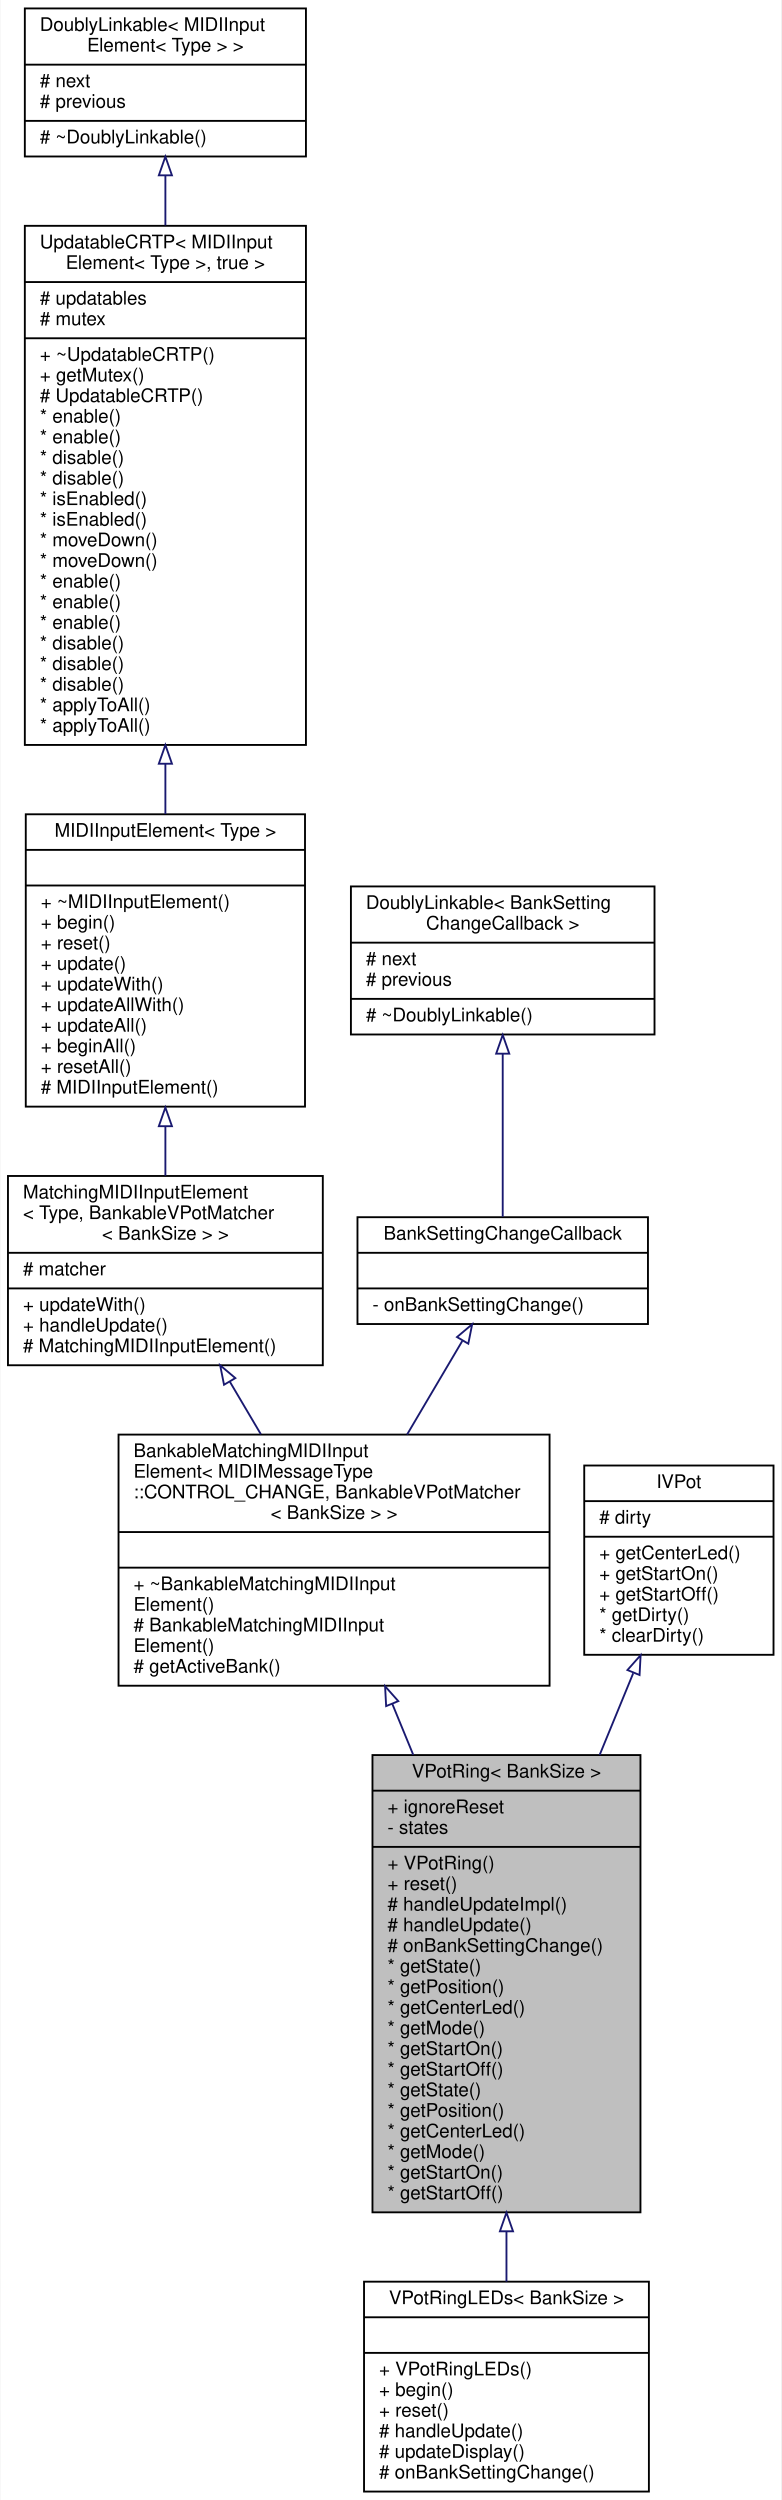
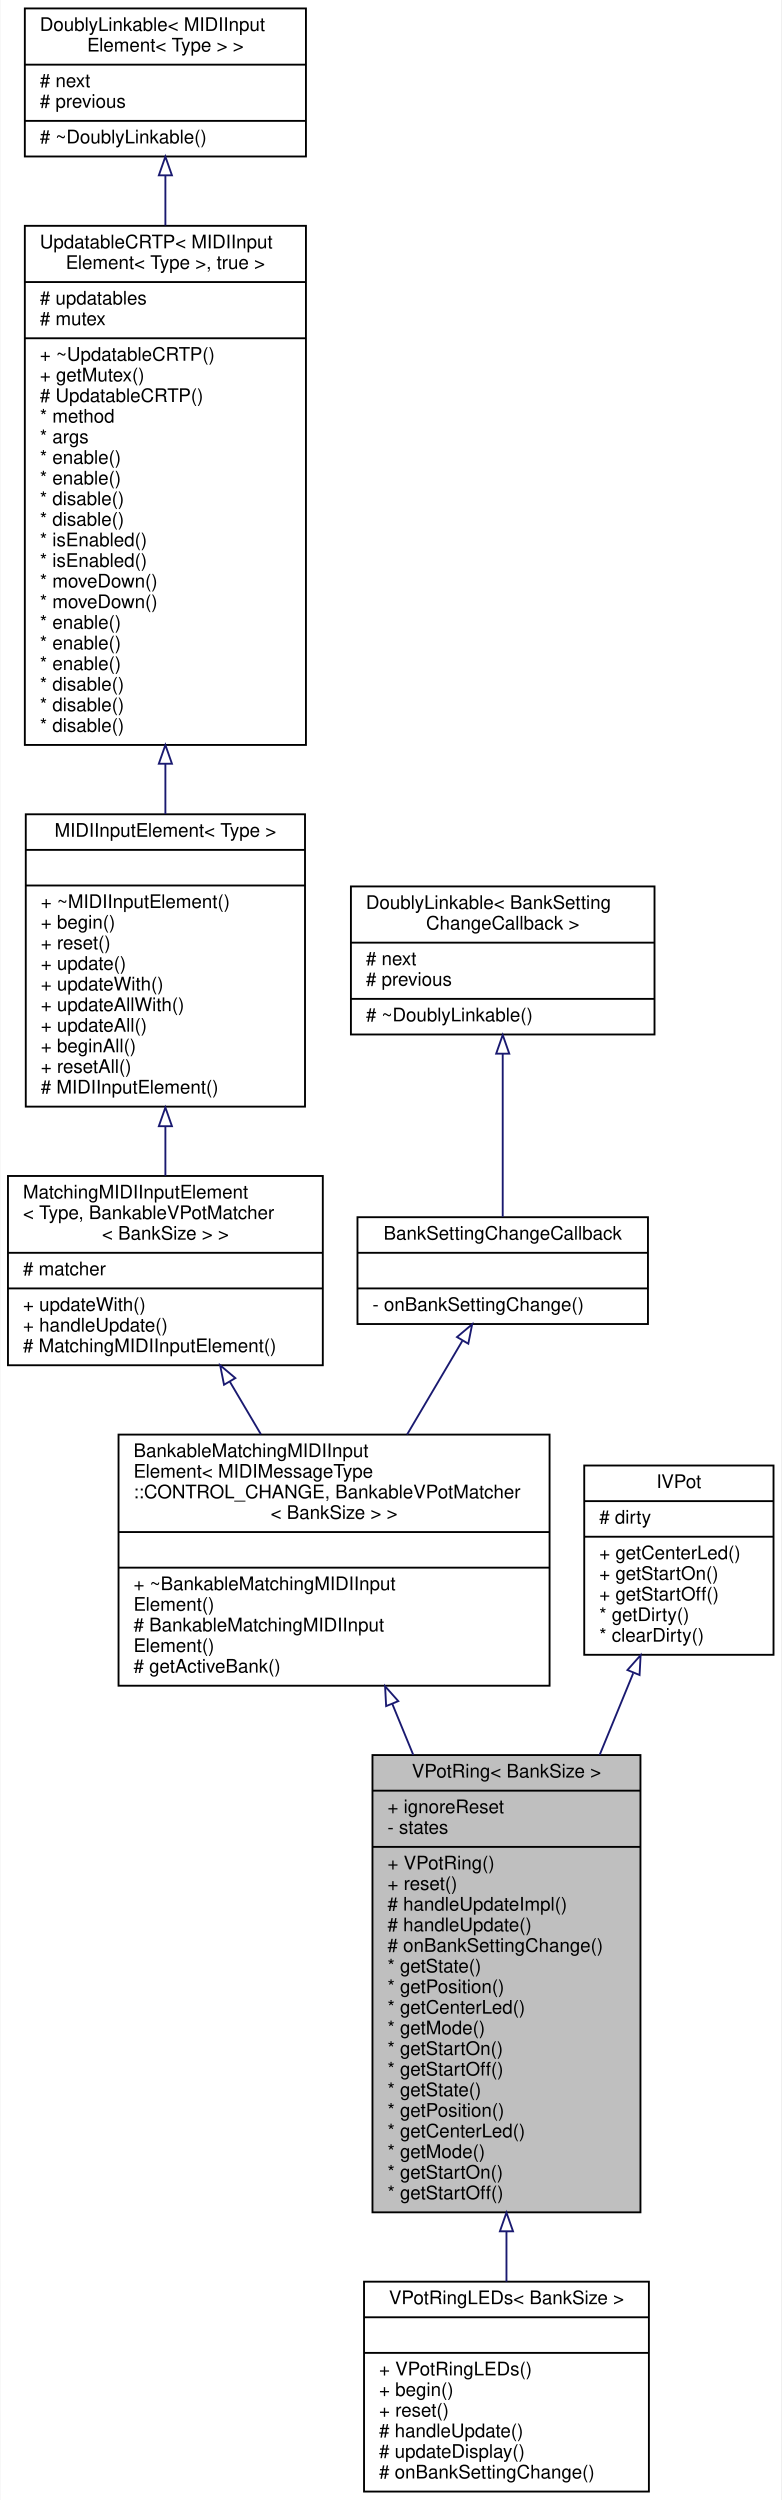
<svg xmlns="http://www.w3.org/2000/svg" xmlns:xlink="http://www.w3.org/1999/xlink" width="417pt" height="1334pt" viewBox="0.00 0.00 416.50 1334.00">
  <g id="graph0" class="graph" transform="scale(1 1) rotate(0) translate(4 1330)">
    <polygon fill="white" stroke="transparent" points="-4,4 -4,-1330 412.5,-1330 412.5,4 -4,4" />
    <g id="node1" class="node">
      <g id="a_node1">
        <a xlink:title="A MIDI input element that represents a Mackie Control Universal VPot ring.">
          <polygon fill="#bfbfbf" stroke="black" points="194.5,-149.5 194.5,-393.5 337.5,-393.5 337.5,-149.5 194.5,-149.5" />
          <text text-anchor="middle" x="266" y="-381.5" font-family="Helvetica,sans-Serif" font-size="10.00">VPotRing&lt; BankSize &gt;</text>
          <polyline fill="none" stroke="black" points="194.5,-374.5 337.5,-374.5 " />
          <text text-anchor="start" x="202.5" y="-362.5" font-family="Helvetica,sans-Serif" font-size="10.00">+ ignoreReset</text>
          <text text-anchor="start" x="202.5" y="-351.5" font-family="Helvetica,sans-Serif" font-size="10.00">- states</text>
          <polyline fill="none" stroke="black" points="194.5,-344.5 337.5,-344.5 " />
          <text text-anchor="start" x="202.5" y="-332.5" font-family="Helvetica,sans-Serif" font-size="10.00">+ VPotRing()</text>
          <text text-anchor="start" x="202.5" y="-321.5" font-family="Helvetica,sans-Serif" font-size="10.00">+ reset()</text>
          <text text-anchor="start" x="202.5" y="-310.5" font-family="Helvetica,sans-Serif" font-size="10.00"># handleUpdateImpl()</text>
          <text text-anchor="start" x="202.5" y="-299.5" font-family="Helvetica,sans-Serif" font-size="10.00"># handleUpdate()</text>
          <text text-anchor="start" x="202.5" y="-288.5" font-family="Helvetica,sans-Serif" font-size="10.00"># onBankSettingChange()</text>
          <text text-anchor="start" x="202.5" y="-277.5" font-family="Helvetica,sans-Serif" font-size="10.00">* getState()</text>
          <text text-anchor="start" x="202.5" y="-266.5" font-family="Helvetica,sans-Serif" font-size="10.00">* getPosition()</text>
          <text text-anchor="start" x="202.5" y="-255.5" font-family="Helvetica,sans-Serif" font-size="10.00">* getCenterLed()</text>
          <text text-anchor="start" x="202.5" y="-244.5" font-family="Helvetica,sans-Serif" font-size="10.00">* getMode()</text>
          <text text-anchor="start" x="202.5" y="-233.5" font-family="Helvetica,sans-Serif" font-size="10.00">* getStartOn()</text>
          <text text-anchor="start" x="202.5" y="-222.5" font-family="Helvetica,sans-Serif" font-size="10.00">* getStartOff()</text>
          <text text-anchor="start" x="202.5" y="-211.5" font-family="Helvetica,sans-Serif" font-size="10.00">* getState()</text>
          <text text-anchor="start" x="202.5" y="-200.5" font-family="Helvetica,sans-Serif" font-size="10.00">* getPosition()</text>
          <text text-anchor="start" x="202.5" y="-189.5" font-family="Helvetica,sans-Serif" font-size="10.00">* getCenterLed()</text>
          <text text-anchor="start" x="202.5" y="-178.5" font-family="Helvetica,sans-Serif" font-size="10.00">* getMode()</text>
          <text text-anchor="start" x="202.5" y="-167.5" font-family="Helvetica,sans-Serif" font-size="10.00">* getStartOn()</text>
          <text text-anchor="start" x="202.5" y="-156.5" font-family="Helvetica,sans-Serif" font-size="10.00">* getStartOff()</text>
        </a>
      </g>
    </g>
    <g id="node10" class="node">
      <g id="a_node10">
        <a xlink:href="../../d2/d89/classMCU_1_1Bankable_1_1VPotRingLEDs.html" target="_top" xlink:title="A MIDI input element that represents a Mackie Control Universal VPot ring and displays its value usin...">
          <polygon fill="white" stroke="black" points="190,-0.5 190,-112.5 342,-112.5 342,-0.5 190,-0.5" />
          <text text-anchor="middle" x="266" y="-100.5" font-family="Helvetica,sans-Serif" font-size="10.00">VPotRingLEDs&lt; BankSize &gt;</text>
          <polyline fill="none" stroke="black" points="190,-93.5 342,-93.5 " />
          <text text-anchor="middle" x="266" y="-81.5" font-family="Helvetica,sans-Serif" font-size="10.00"> </text>
          <polyline fill="none" stroke="black" points="190,-74.5 342,-74.5 " />
          <text text-anchor="start" x="198" y="-62.5" font-family="Helvetica,sans-Serif" font-size="10.00">+ VPotRingLEDs()</text>
          <text text-anchor="start" x="198" y="-51.5" font-family="Helvetica,sans-Serif" font-size="10.00">+ begin()</text>
          <text text-anchor="start" x="198" y="-40.5" font-family="Helvetica,sans-Serif" font-size="10.00">+ reset()</text>
          <text text-anchor="start" x="198" y="-29.5" font-family="Helvetica,sans-Serif" font-size="10.00"># handleUpdate()</text>
          <text text-anchor="start" x="198" y="-18.5" font-family="Helvetica,sans-Serif" font-size="10.00"># updateDisplay()</text>
          <text text-anchor="start" x="198" y="-7.5" font-family="Helvetica,sans-Serif" font-size="10.00"># onBankSettingChange()</text>
        </a>
      </g>
    </g>
    <g id="edge9" class="edge">
      <path fill="none" stroke="midnightblue" d="M266,-139.23C266,-129.96 266,-120.95 266,-112.51" />
      <polygon fill="none" stroke="midnightblue" points="262.5,-139.38 266,-149.38 269.5,-139.38 262.5,-139.38" />
    </g>
    <g id="node2" class="node">
      <g id="a_node2">
        <a xlink:href="../../d9/dc0/classBankableMatchingMIDIInputElement.html" target="_top" xlink:title=" ">
          <polygon fill="white" stroke="black" points="59,-430.5 59,-564.5 289,-564.5 289,-430.5 59,-430.5" />
          <text text-anchor="start" x="67" y="-552.5" font-family="Helvetica,sans-Serif" font-size="10.00">BankableMatchingMIDIInput</text>
          <text text-anchor="start" x="67" y="-541.5" font-family="Helvetica,sans-Serif" font-size="10.00">Element&lt; MIDIMessageType</text>
          <text text-anchor="start" x="67" y="-530.5" font-family="Helvetica,sans-Serif" font-size="10.00">::CONTROL_CHANGE, BankableVPotMatcher</text>
          <text text-anchor="middle" x="174" y="-519.5" font-family="Helvetica,sans-Serif" font-size="10.00">&lt; BankSize &gt; &gt;</text>
          <polyline fill="none" stroke="black" points="59,-512.5 289,-512.5 " />
          <text text-anchor="middle" x="174" y="-500.5" font-family="Helvetica,sans-Serif" font-size="10.00"> </text>
          <polyline fill="none" stroke="black" points="59,-493.5 289,-493.5 " />
          <text text-anchor="start" x="67" y="-481.5" font-family="Helvetica,sans-Serif" font-size="10.00">+ ~BankableMatchingMIDIInput</text>
          <text text-anchor="start" x="67" y="-470.5" font-family="Helvetica,sans-Serif" font-size="10.00">Element()</text>
          <text text-anchor="start" x="67" y="-459.5" font-family="Helvetica,sans-Serif" font-size="10.00"># BankableMatchingMIDIInput</text>
          <text text-anchor="start" x="67" y="-448.5" font-family="Helvetica,sans-Serif" font-size="10.00">Element()</text>
          <text text-anchor="start" x="67" y="-437.5" font-family="Helvetica,sans-Serif" font-size="10.00"># getActiveBank()</text>
        </a>
      </g>
    </g>
    <g id="edge1" class="edge">
      <path fill="none" stroke="midnightblue" d="M205.09,-420.79C208.71,-411.99 212.46,-402.85 216.25,-393.63" />
      <polygon fill="none" stroke="midnightblue" points="201.79,-419.62 201.23,-430.2 208.27,-422.28 201.79,-419.62" />
    </g>
    <g id="node3" class="node">
      <g id="a_node3">
        <a xlink:href="../../d5/dae/classMatchingMIDIInputElement.html" target="_top" xlink:title=" ">
          <polygon fill="white" stroke="black" points="0,-601.5 0,-702.5 168,-702.5 168,-601.5 0,-601.5" />
          <text text-anchor="start" x="8" y="-690.5" font-family="Helvetica,sans-Serif" font-size="10.00">MatchingMIDIInputElement</text>
          <text text-anchor="start" x="8" y="-679.5" font-family="Helvetica,sans-Serif" font-size="10.00">&lt; Type, BankableVPotMatcher</text>
          <text text-anchor="middle" x="84" y="-668.5" font-family="Helvetica,sans-Serif" font-size="10.00">&lt; BankSize &gt; &gt;</text>
          <polyline fill="none" stroke="black" points="0,-661.5 168,-661.5 " />
          <text text-anchor="start" x="8" y="-649.5" font-family="Helvetica,sans-Serif" font-size="10.00"># matcher</text>
          <polyline fill="none" stroke="black" points="0,-642.5 168,-642.5 " />
          <text text-anchor="start" x="8" y="-630.5" font-family="Helvetica,sans-Serif" font-size="10.00">+ updateWith()</text>
          <text text-anchor="start" x="8" y="-619.5" font-family="Helvetica,sans-Serif" font-size="10.00">+ handleUpdate()</text>
          <text text-anchor="start" x="8" y="-608.5" font-family="Helvetica,sans-Serif" font-size="10.00"># MatchingMIDIInputElement()</text>
        </a>
      </g>
    </g>
    <g id="edge2" class="edge">
      <path fill="none" stroke="midnightblue" d="M118.34,-592.81C123.77,-583.61 129.42,-574.05 134.94,-564.69" />
      <polygon fill="none" stroke="midnightblue" points="115.29,-591.1 113.22,-601.49 121.32,-594.65 115.29,-591.1" />
    </g>
    <g id="node4" class="node">
      <g id="a_node4">
        <a xlink:href="../../d9/db1/classMIDIInputElement.html" target="_top" xlink:title="A class for objects that listen for incoming MIDI events.">
          <polygon fill="white" stroke="black" points="9.5,-739.5 9.5,-895.5 158.5,-895.5 158.5,-739.5 9.5,-739.5" />
          <text text-anchor="middle" x="84" y="-883.5" font-family="Helvetica,sans-Serif" font-size="10.00">MIDIInputElement&lt; Type &gt;</text>
          <polyline fill="none" stroke="black" points="9.5,-876.5 158.5,-876.5 " />
          <text text-anchor="middle" x="84" y="-864.5" font-family="Helvetica,sans-Serif" font-size="10.00"> </text>
          <polyline fill="none" stroke="black" points="9.5,-857.5 158.5,-857.5 " />
          <text text-anchor="start" x="17.5" y="-845.5" font-family="Helvetica,sans-Serif" font-size="10.00">+ ~MIDIInputElement()</text>
          <text text-anchor="start" x="17.5" y="-834.5" font-family="Helvetica,sans-Serif" font-size="10.00">+ begin()</text>
          <text text-anchor="start" x="17.5" y="-823.5" font-family="Helvetica,sans-Serif" font-size="10.00">+ reset()</text>
          <text text-anchor="start" x="17.5" y="-812.5" font-family="Helvetica,sans-Serif" font-size="10.00">+ update()</text>
          <text text-anchor="start" x="17.5" y="-801.5" font-family="Helvetica,sans-Serif" font-size="10.00">+ updateWith()</text>
          <text text-anchor="start" x="17.5" y="-790.5" font-family="Helvetica,sans-Serif" font-size="10.00">+ updateAllWith()</text>
          <text text-anchor="start" x="17.5" y="-779.5" font-family="Helvetica,sans-Serif" font-size="10.00">+ updateAll()</text>
          <text text-anchor="start" x="17.5" y="-768.5" font-family="Helvetica,sans-Serif" font-size="10.00">+ beginAll()</text>
          <text text-anchor="start" x="17.5" y="-757.5" font-family="Helvetica,sans-Serif" font-size="10.00">+ resetAll()</text>
          <text text-anchor="start" x="17.5" y="-746.5" font-family="Helvetica,sans-Serif" font-size="10.00"># MIDIInputElement()</text>
        </a>
      </g>
    </g>
    <g id="edge3" class="edge">
      <path fill="none" stroke="midnightblue" d="M84,-728.9C84,-719.91 84,-711.02 84,-702.66" />
      <polygon fill="none" stroke="midnightblue" points="80.5,-729.06 84,-739.06 87.5,-729.06 80.5,-729.06" />
    </g>
    <g id="node5" class="node">
      <g id="a_node5">
        <a xlink:href="../../d8/d1a/classAH_1_1UpdatableCRTP.html" target="_top" xlink:title=" ">
          <polygon fill="white" stroke="black" points="9,-932.5 9,-1209.5 159,-1209.5 159,-932.5 9,-932.5" />
          <text text-anchor="start" x="17" y="-1197.5" font-family="Helvetica,sans-Serif" font-size="10.00">UpdatableCRTP&lt; MIDIInput</text>
          <text text-anchor="middle" x="84" y="-1186.5" font-family="Helvetica,sans-Serif" font-size="10.00">Element&lt; Type &gt;, true &gt;</text>
          <polyline fill="none" stroke="black" points="9,-1179.5 159,-1179.5 " />
          <text text-anchor="start" x="17" y="-1167.5" font-family="Helvetica,sans-Serif" font-size="10.00"># updatables</text>
          <text text-anchor="start" x="17" y="-1156.5" font-family="Helvetica,sans-Serif" font-size="10.00"># mutex</text>
          <polyline fill="none" stroke="black" points="9,-1149.5 159,-1149.5 " />
          <text text-anchor="start" x="17" y="-1137.5" font-family="Helvetica,sans-Serif" font-size="10.00">+ ~UpdatableCRTP()</text>
          <text text-anchor="start" x="17" y="-1126.5" font-family="Helvetica,sans-Serif" font-size="10.00">+ getMutex()</text>
          <text text-anchor="start" x="17" y="-1115.5" font-family="Helvetica,sans-Serif" font-size="10.00"># UpdatableCRTP()</text>
-           <text text-anchor="start" x="17" y="-1104.5" font-family="Helvetica,sans-Serif" font-size="10.00">* enable()</text>
-           <text text-anchor="start" x="17" y="-1093.5" font-family="Helvetica,sans-Serif" font-size="10.00">* enable()</text>
-           <text text-anchor="start" x="17" y="-1082.5" font-family="Helvetica,sans-Serif" font-size="10.00">* disable()</text>
-           <text text-anchor="start" x="17" y="-1071.5" font-family="Helvetica,sans-Serif" font-size="10.00">* disable()</text>
-           <text text-anchor="start" x="17" y="-1060.5" font-family="Helvetica,sans-Serif" font-size="10.00">* isEnabled()</text>
-           <text text-anchor="start" x="17" y="-1049.5" font-family="Helvetica,sans-Serif" font-size="10.00">* isEnabled()</text>
-           <text text-anchor="start" x="17" y="-1038.5" font-family="Helvetica,sans-Serif" font-size="10.00">* moveDown()</text>
-           <text text-anchor="start" x="17" y="-1027.5" font-family="Helvetica,sans-Serif" font-size="10.00">* moveDown()</text>
-           <text text-anchor="start" x="17" y="-1016.5" font-family="Helvetica,sans-Serif" font-size="10.00">* enable()</text>
-           <text text-anchor="start" x="17" y="-1005.5" font-family="Helvetica,sans-Serif" font-size="10.00">* enable()</text>
+           <text text-anchor="start" x="17" y="-1104.5" font-family="Helvetica,sans-Serif" font-size="10.00">* method</text>
+           <text text-anchor="start" x="17" y="-1093.5" font-family="Helvetica,sans-Serif" font-size="10.00">* args</text>
+           <text text-anchor="start" x="17" y="-1082.5" font-family="Helvetica,sans-Serif" font-size="10.00">* enable()</text>
+           <text text-anchor="start" x="17" y="-1071.5" font-family="Helvetica,sans-Serif" font-size="10.00">* enable()</text>
+           <text text-anchor="start" x="17" y="-1060.5" font-family="Helvetica,sans-Serif" font-size="10.00">* disable()</text>
+           <text text-anchor="start" x="17" y="-1049.5" font-family="Helvetica,sans-Serif" font-size="10.00">* disable()</text>
+           <text text-anchor="start" x="17" y="-1038.5" font-family="Helvetica,sans-Serif" font-size="10.00">* isEnabled()</text>
+           <text text-anchor="start" x="17" y="-1027.5" font-family="Helvetica,sans-Serif" font-size="10.00">* isEnabled()</text>
+           <text text-anchor="start" x="17" y="-1016.5" font-family="Helvetica,sans-Serif" font-size="10.00">* moveDown()</text>
+           <text text-anchor="start" x="17" y="-1005.5" font-family="Helvetica,sans-Serif" font-size="10.00">* moveDown()</text>
          <text text-anchor="start" x="17" y="-994.5" font-family="Helvetica,sans-Serif" font-size="10.00">* enable()</text>
-           <text text-anchor="start" x="17" y="-983.5" font-family="Helvetica,sans-Serif" font-size="10.00">* disable()</text>
-           <text text-anchor="start" x="17" y="-972.5" font-family="Helvetica,sans-Serif" font-size="10.00">* disable()</text>
+           <text text-anchor="start" x="17" y="-983.5" font-family="Helvetica,sans-Serif" font-size="10.00">* enable()</text>
+           <text text-anchor="start" x="17" y="-972.5" font-family="Helvetica,sans-Serif" font-size="10.00">* enable()</text>
          <text text-anchor="start" x="17" y="-961.5" font-family="Helvetica,sans-Serif" font-size="10.00">* disable()</text>
-           <text text-anchor="start" x="17" y="-950.5" font-family="Helvetica,sans-Serif" font-size="10.00">* applyToAll()</text>
-           <text text-anchor="start" x="17" y="-939.5" font-family="Helvetica,sans-Serif" font-size="10.00">* applyToAll()</text>
+           <text text-anchor="start" x="17" y="-950.5" font-family="Helvetica,sans-Serif" font-size="10.00">* disable()</text>
+           <text text-anchor="start" x="17" y="-939.5" font-family="Helvetica,sans-Serif" font-size="10.00">* disable()</text>
        </a>
      </g>
    </g>
    <g id="edge4" class="edge">
      <path fill="none" stroke="midnightblue" d="M84,-922.47C84,-913.29 84,-904.28 84,-895.62" />
      <polygon fill="none" stroke="midnightblue" points="80.5,-922.48 84,-932.48 87.5,-922.48 80.5,-922.48" />
    </g>
    <g id="node6" class="node">
      <g id="a_node6">
        <a xlink:href="../../d4/d23/classDoublyLinkable.html" target="_top" xlink:title=" ">
          <polygon fill="white" stroke="black" points="9,-1246.5 9,-1325.5 159,-1325.5 159,-1246.5 9,-1246.5" />
          <text text-anchor="start" x="17" y="-1313.5" font-family="Helvetica,sans-Serif" font-size="10.00">DoublyLinkable&lt; MIDIInput</text>
          <text text-anchor="middle" x="84" y="-1302.5" font-family="Helvetica,sans-Serif" font-size="10.00">Element&lt; Type &gt; &gt;</text>
          <polyline fill="none" stroke="black" points="9,-1295.5 159,-1295.5 " />
          <text text-anchor="start" x="17" y="-1283.5" font-family="Helvetica,sans-Serif" font-size="10.00"># next</text>
          <text text-anchor="start" x="17" y="-1272.5" font-family="Helvetica,sans-Serif" font-size="10.00"># previous</text>
          <polyline fill="none" stroke="black" points="9,-1265.5 159,-1265.5 " />
          <text text-anchor="start" x="17" y="-1253.5" font-family="Helvetica,sans-Serif" font-size="10.00"># ~DoublyLinkable()</text>
        </a>
      </g>
    </g>
    <g id="edge5" class="edge">
      <path fill="none" stroke="midnightblue" d="M84,-1236.3C84,-1228.01 84,-1219.04 84,-1209.73" />
      <polygon fill="none" stroke="midnightblue" points="80.5,-1236.43 84,-1246.43 87.5,-1236.43 80.5,-1236.43" />
    </g>
    <g id="node7" class="node">
      <g id="a_node7">
        <a xlink:href="../../d2/dbf/classBankSettingChangeCallback.html" target="_top" xlink:title="Callback class for Bankable objects that need to be notified when the active setting of their Bank ch...">
          <polygon fill="white" stroke="black" points="186.5,-623.5 186.5,-680.5 341.5,-680.5 341.5,-623.5 186.5,-623.5" />
          <text text-anchor="middle" x="264" y="-668.5" font-family="Helvetica,sans-Serif" font-size="10.00">BankSettingChangeCallback</text>
          <polyline fill="none" stroke="black" points="186.5,-661.5 341.5,-661.5 " />
          <text text-anchor="middle" x="264" y="-649.5" font-family="Helvetica,sans-Serif" font-size="10.00"> </text>
          <polyline fill="none" stroke="black" points="186.5,-642.5 341.5,-642.5 " />
          <text text-anchor="start" x="194.5" y="-630.5" font-family="Helvetica,sans-Serif" font-size="10.00">- onBankSettingChange()</text>
        </a>
      </g>
    </g>
    <g id="edge6" class="edge">
      <path fill="none" stroke="midnightblue" d="M242.43,-614.46C233.6,-599.48 223.08,-581.67 212.98,-564.56" />
      <polygon fill="none" stroke="midnightblue" points="239.6,-616.55 247.7,-623.38 245.63,-612.99 239.6,-616.55" />
    </g>
    <g id="node8" class="node">
      <g id="a_node8">
        <a xlink:href="../../d4/d23/classDoublyLinkable.html" target="_top" xlink:title=" ">
          <polygon fill="white" stroke="black" points="183,-778 183,-857 345,-857 345,-778 183,-778" />
          <text text-anchor="start" x="191" y="-845" font-family="Helvetica,sans-Serif" font-size="10.00">DoublyLinkable&lt; BankSetting</text>
          <text text-anchor="middle" x="264" y="-834" font-family="Helvetica,sans-Serif" font-size="10.00">ChangeCallback &gt;</text>
          <polyline fill="none" stroke="black" points="183,-827 345,-827 " />
          <text text-anchor="start" x="191" y="-815" font-family="Helvetica,sans-Serif" font-size="10.00"># next</text>
          <text text-anchor="start" x="191" y="-804" font-family="Helvetica,sans-Serif" font-size="10.00"># previous</text>
          <polyline fill="none" stroke="black" points="183,-797 345,-797 " />
          <text text-anchor="start" x="191" y="-785" font-family="Helvetica,sans-Serif" font-size="10.00"># ~DoublyLinkable()</text>
        </a>
      </g>
    </g>
    <g id="edge7" class="edge">
      <path fill="none" stroke="midnightblue" d="M264,-767.61C264,-739.21 264,-704.47 264,-680.73" />
      <polygon fill="none" stroke="midnightblue" points="260.5,-767.75 264,-777.75 267.5,-767.75 260.5,-767.75" />
    </g>
    <g id="node9" class="node">
      <g id="a_node9">
        <a xlink:href="../../d2/dde/classInterfaces_1_1MCU_1_1IVPot.html" target="_top" xlink:title=" ">
          <polygon fill="white" stroke="black" points="307.5,-447 307.5,-548 408.5,-548 408.5,-447 307.5,-447" />
          <text text-anchor="middle" x="358" y="-536" font-family="Helvetica,sans-Serif" font-size="10.00">IVPot</text>
          <polyline fill="none" stroke="black" points="307.5,-529 408.5,-529 " />
          <text text-anchor="start" x="315.5" y="-517" font-family="Helvetica,sans-Serif" font-size="10.00"># dirty</text>
          <polyline fill="none" stroke="black" points="307.5,-510 408.5,-510 " />
          <text text-anchor="start" x="315.5" y="-498" font-family="Helvetica,sans-Serif" font-size="10.00">+ getCenterLed()</text>
          <text text-anchor="start" x="315.5" y="-487" font-family="Helvetica,sans-Serif" font-size="10.00">+ getStartOn()</text>
          <text text-anchor="start" x="315.5" y="-476" font-family="Helvetica,sans-Serif" font-size="10.00">+ getStartOff()</text>
          <text text-anchor="start" x="315.5" y="-465" font-family="Helvetica,sans-Serif" font-size="10.00">* getDirty()</text>
          <text text-anchor="start" x="315.5" y="-454" font-family="Helvetica,sans-Serif" font-size="10.00">* clearDirty()</text>
        </a>
      </g>
    </g>
    <g id="edge8" class="edge">
      <path fill="none" stroke="midnightblue" d="M333.63,-437.15C328.05,-423.58 321.93,-408.67 315.71,-393.54" />
      <polygon fill="none" stroke="midnightblue" points="330.55,-438.87 337.58,-446.79 337.02,-436.21 330.55,-438.87" />
    </g>
  </g>
</svg>
